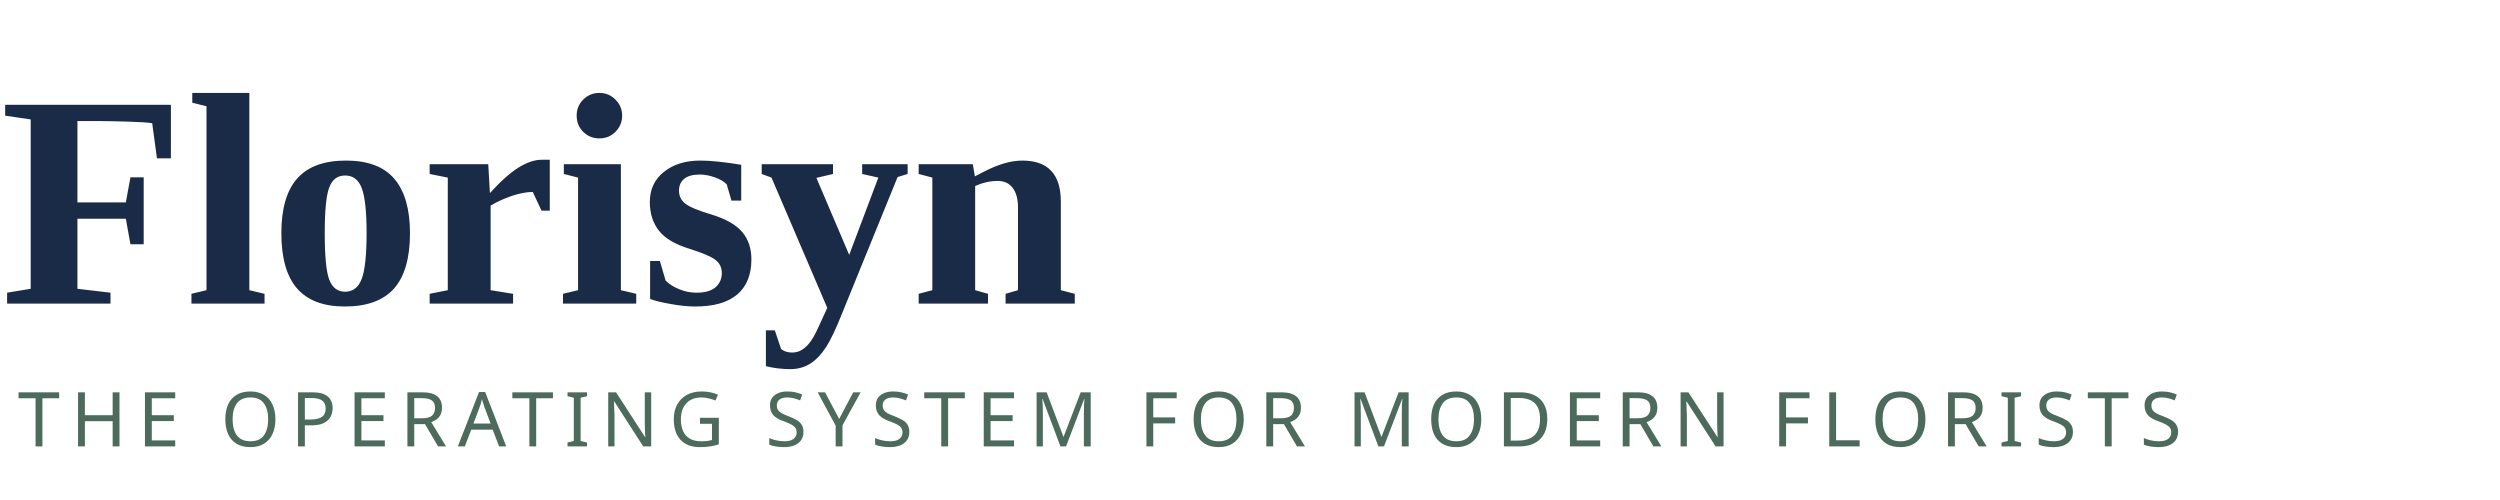
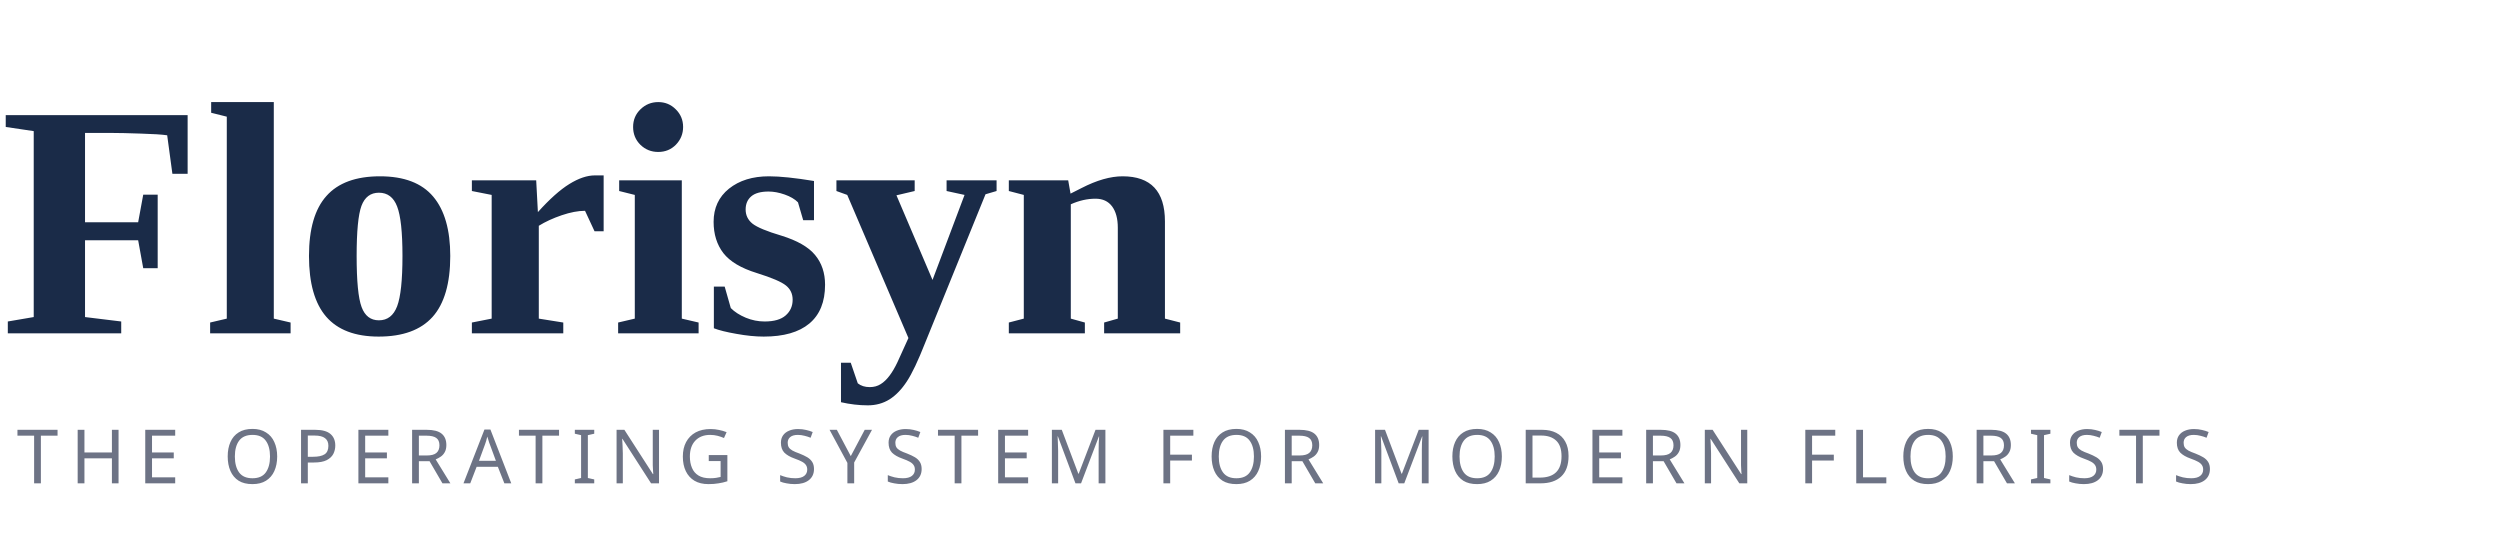
- <svg xmlns="http://www.w3.org/2000/svg" viewBox="0 0 280 56" role="img" aria-label="Florisyn">
-   <text x="0" y="34" font-family="'Playfair Display', Georgia, 'Times New Roman', serif" font-size="34" font-weight="600" fill="#1a2b48">Florisyn</text>
-   <text x="2" y="50" font-family="Figtree, system-ui, sans-serif" font-size="8.5" letter-spacing="0.14em" fill="#4d6b5c">THE OPERATING SYSTEM FOR MODERN FLORISTS</text>
+ <svg xmlns="http://www.w3.org/2000/svg" viewBox="0 0 300 64" role="img" aria-label="Florisyn">
+   <text x="0" y="40" font-family="'Playfair Display', Georgia, 'Times New Roman', serif" font-size="40" font-weight="600" fill="#1a2b48">Florisyn</text>
+   <text x="2" y="58" font-family="Figtree, system-ui, sans-serif" font-size="9" letter-spacing="0.16em" fill="#6d7385">THE OPERATING SYSTEM FOR MODERN FLORISTS</text>
</svg>
